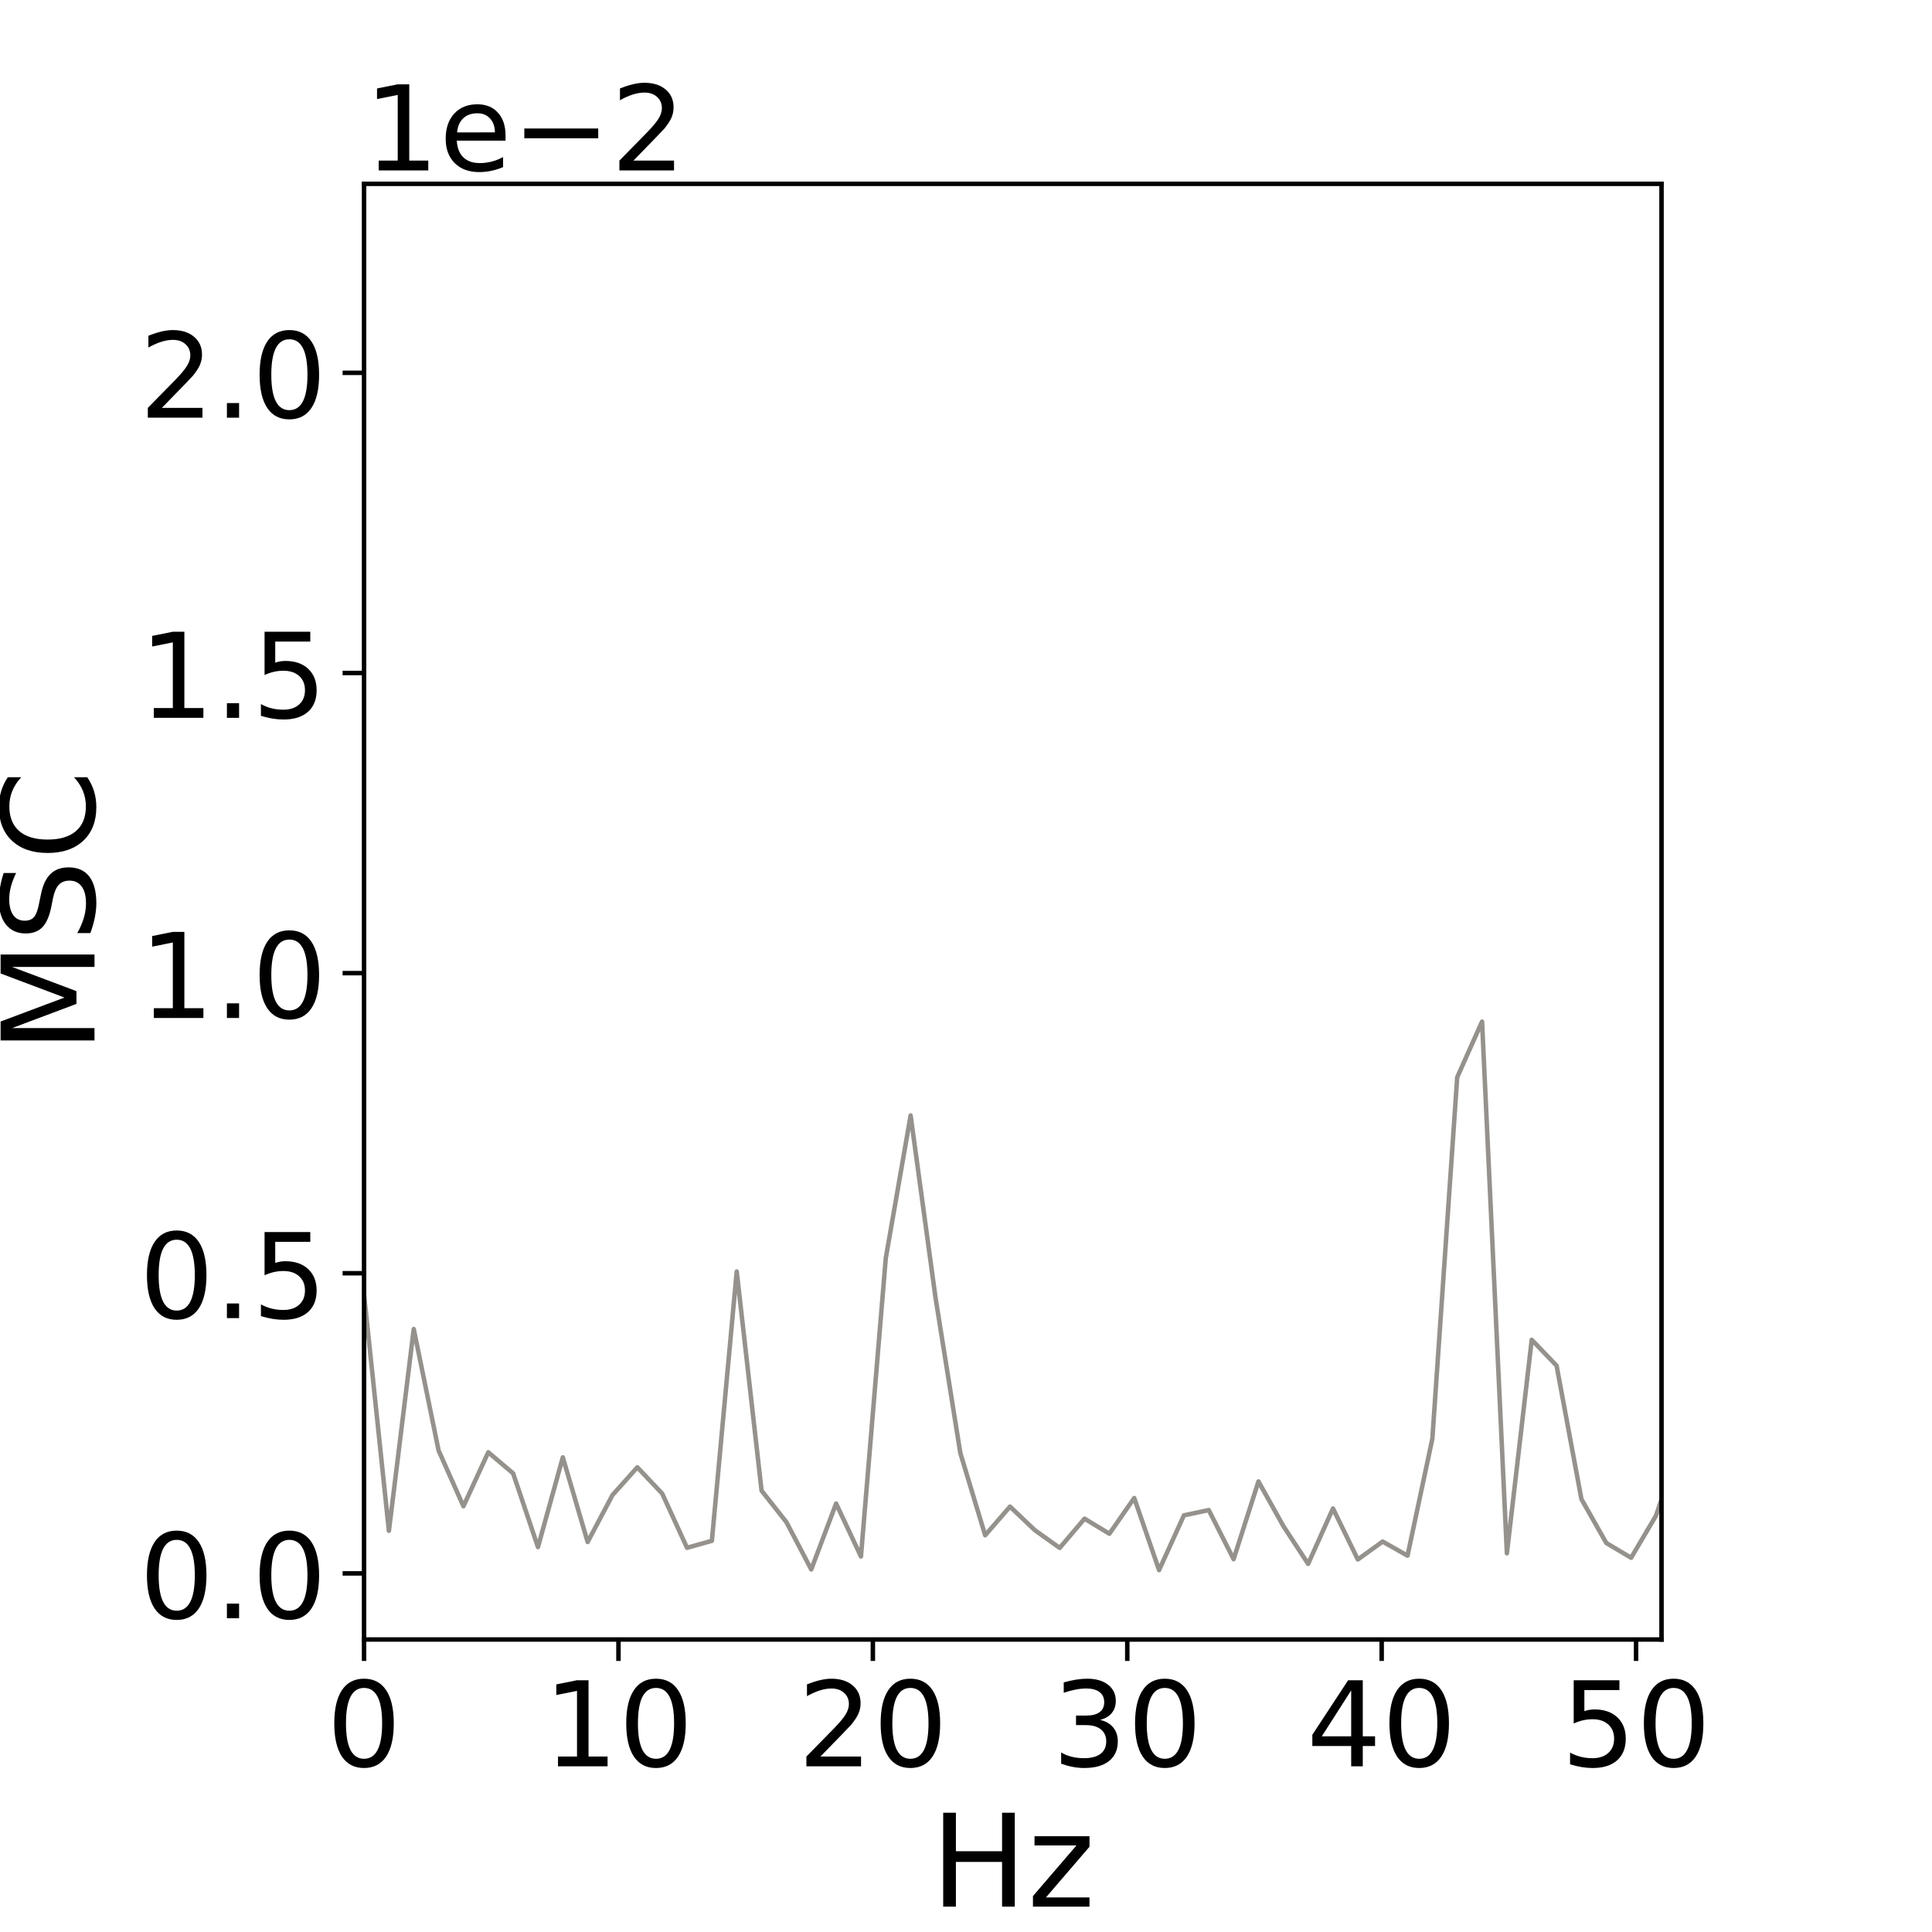
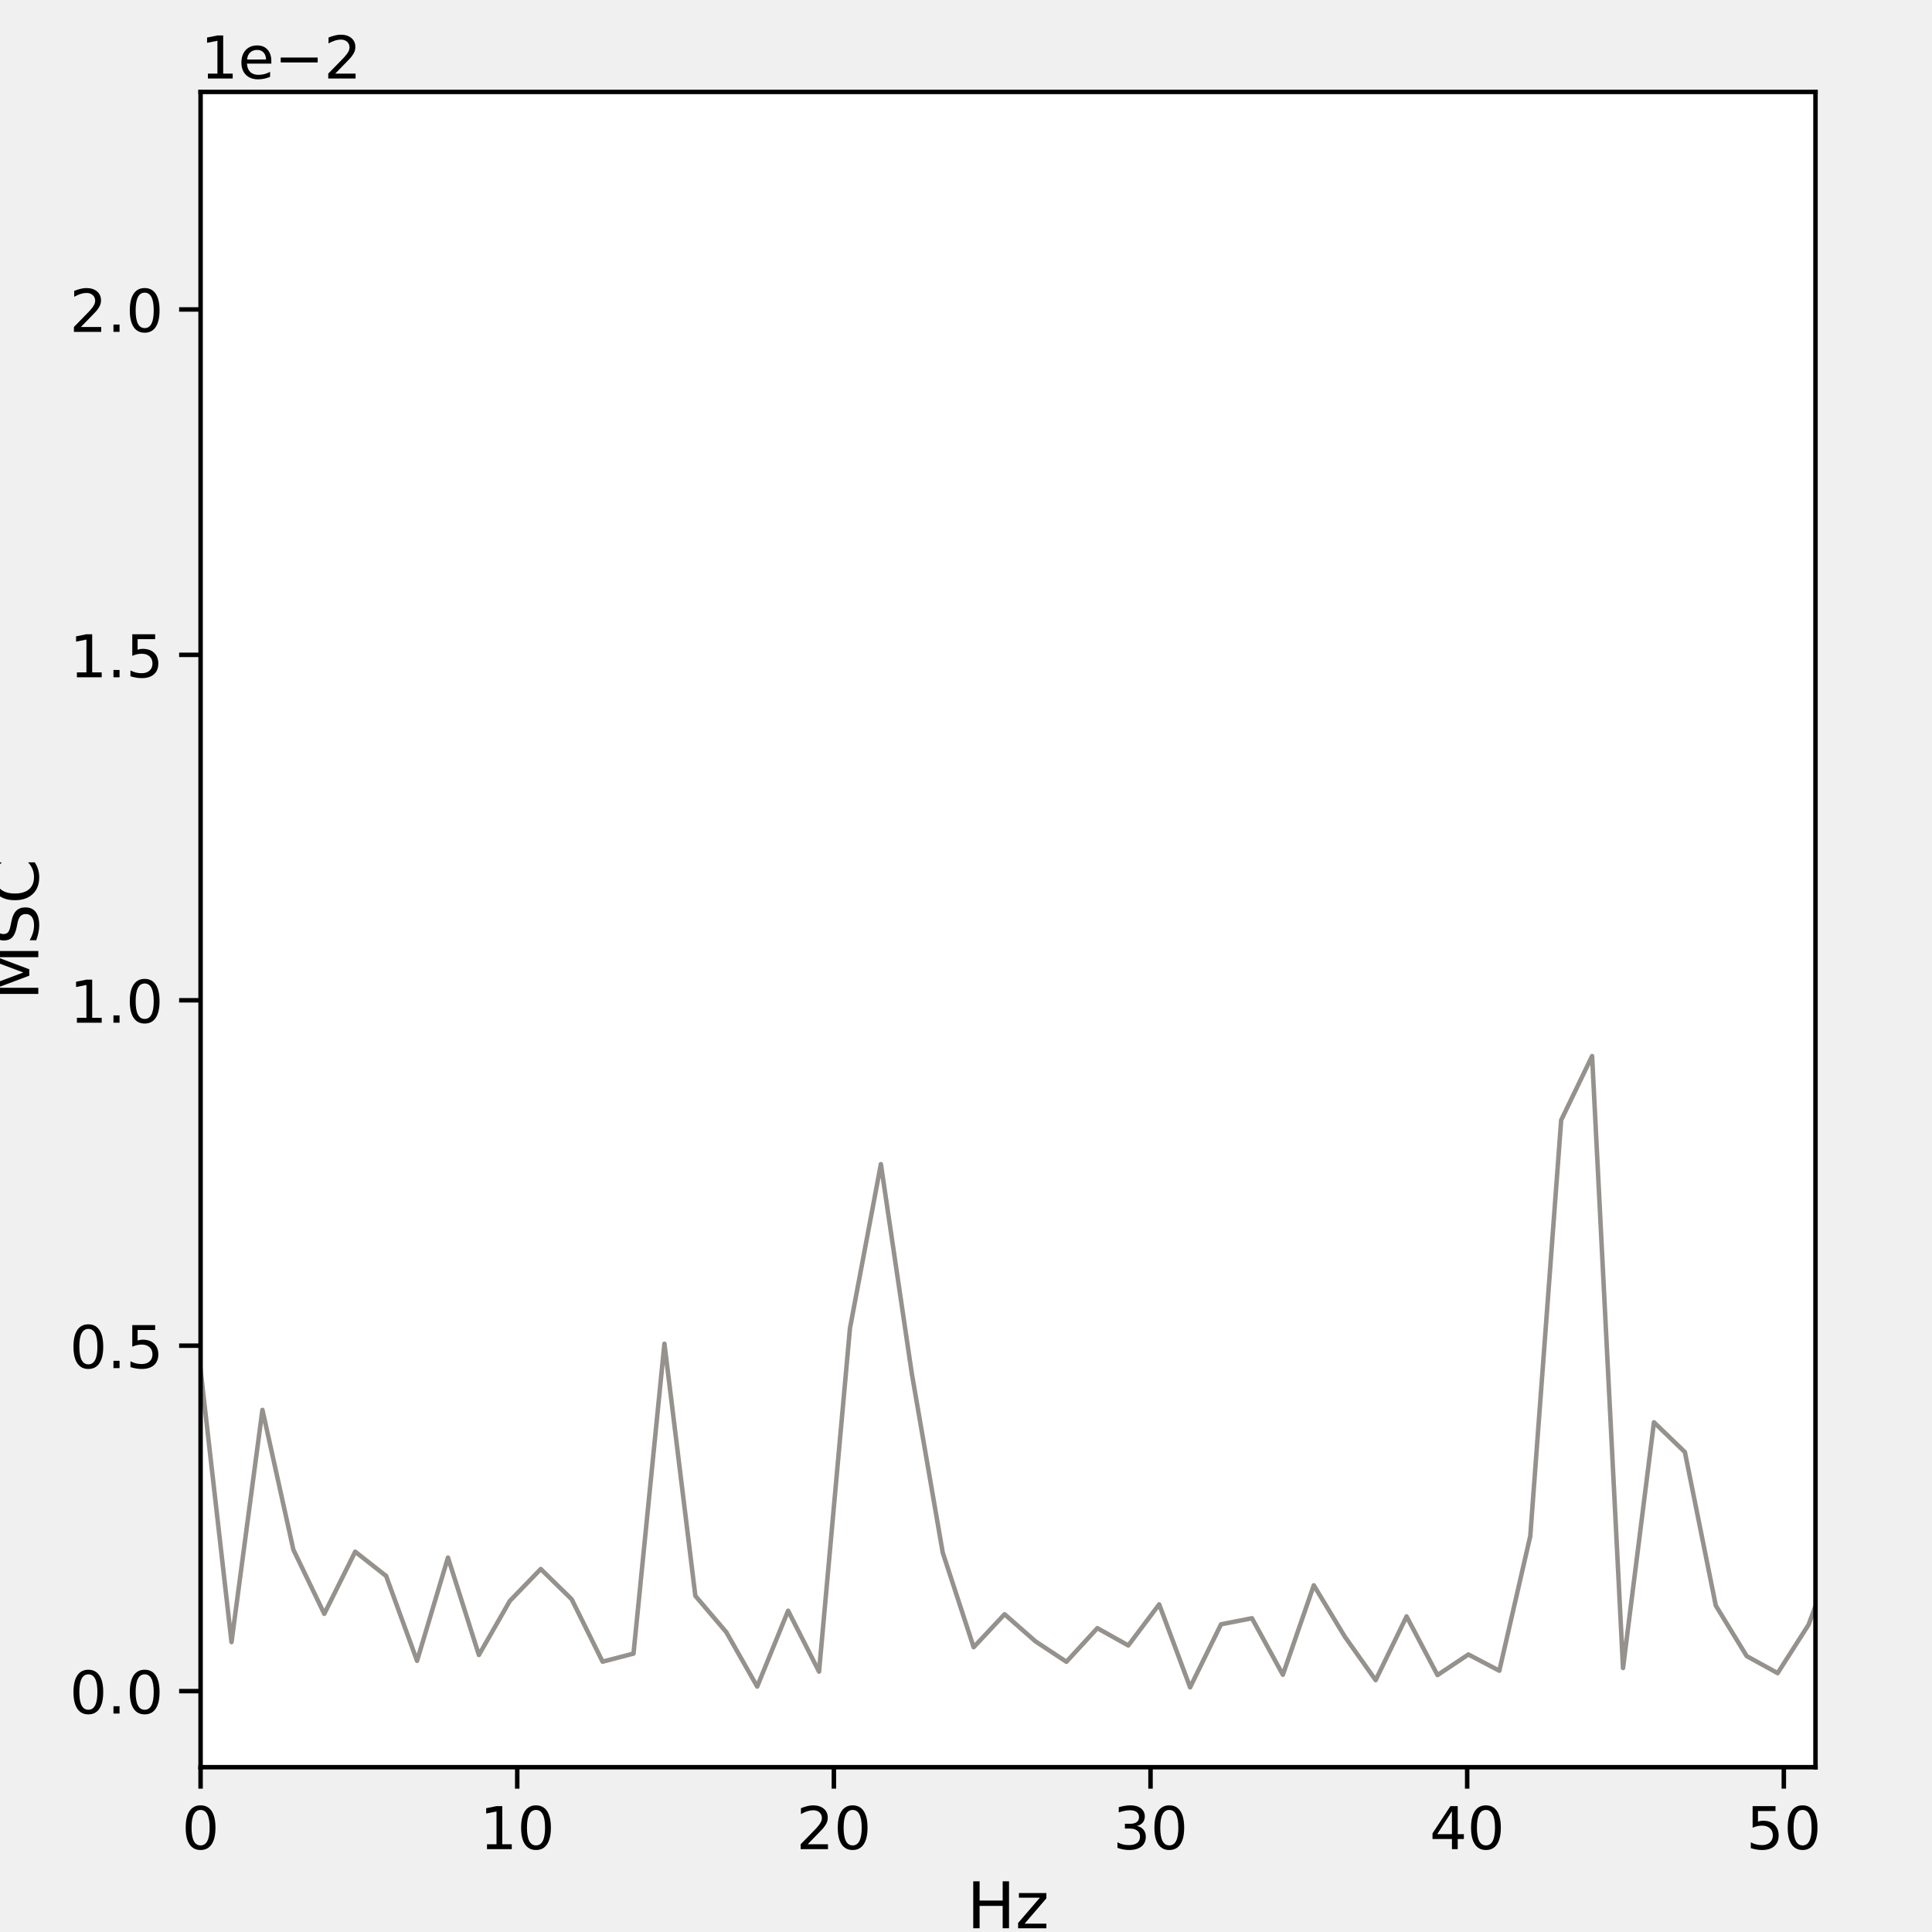
- <svg xmlns="http://www.w3.org/2000/svg" xmlns:xlink="http://www.w3.org/1999/xlink" height="432pt" version="1.1" viewBox="0 0 432 432" width="432pt">
+ <svg xmlns="http://www.w3.org/2000/svg" xmlns:xlink="http://www.w3.org/1999/xlink" width="432pt" height="432pt" viewBox="0 0 432 432" version="1.1">
  <defs>
-     <style type="text/css">
- *{stroke-linecap:butt;stroke-linejoin:round;}
-   </style>
+     <style type="text/css">*{stroke-linejoin: round; stroke-linecap: butt}</style>
  </defs>
  <g id="figure_1">
    <g id="patch_1">
-       <path d="M 0 432  L 432 432  L 432 0  L 0 0  z " style="fill:#ffffff;" />
+       <path d="M 0 432  L 432 432  L 432 0  L 0 0  L 0 432  z " style="fill: none" />
    </g>
    <g id="axes_1">
      <g id="patch_2">
-         <path d="M 81.404 366.596  L 371.521 366.596  L 371.521 41.104  L 81.404 41.104  z " style="fill:#ffffff;" />
+         <path d="M 44.852 395.148  L 405.948 395.148  L 405.948 20.552  L 44.852 20.552  z " style="fill: #ffffff" />
      </g>
      <g id="matplotlib.axis_1">
        <g id="xtick_1">
          <g id="line2d_1">
            <defs>
-               <path d="M 0 0  L 0 4.8  " id="m0f7abead55" style="stroke:#000000;" />
-             </defs>
-             <g>
-               <use style="stroke:#000000;" x="81.404" xlink:href="#m0f7abead55" y="366.596" />
+               <path id="mf3ec5a170c" d="M 0 0  L 0 4.8  " style="stroke: #000000" />
+             </defs>
+             <g>
+               <use xlink:href="#mf3ec5a170c" x="44.852" y="395.148" style="stroke: #000000" />
            </g>
          </g>
          <g id="text_1">
-             <defs>
-               <path d="M 31.781 66.406  Q 24.172 66.406 20.328 58.906  Q 16.5 51.422 16.5 36.375  Q 16.5 21.391 20.328 13.891  Q 24.172 6.391 31.781 6.391  Q 39.453 6.391 43.281 13.891  Q 47.125 21.391 47.125 36.375  Q 47.125 51.422 43.281 58.906  Q 39.453 66.406 31.781 66.406  z M 31.781 74.219  Q 44.047 74.219 50.516 64.516  Q 56.984 54.828 56.984 36.375  Q 56.984 17.969 50.516 8.266  Q 44.047 -1.422 31.781 -1.422  Q 19.531 -1.422 13.062 8.266  Q 6.594 17.969 6.594 36.375  Q 6.594 54.828 13.062 64.516  Q 19.531 74.219 31.781 74.219  z " id="DejaVuSans-48" />
-             </defs>
-             <g transform="translate(73.0055 394.9559)scale(0.264 -0.264)">
-               <use xlink:href="#DejaVuSans-48" />
+             <g transform="translate(40.65275 413.4779)scale(0.132 -0.132)">
+               <defs>
+                 <path id="DejaVuSans-30" d="M 2034 4250  Q 1547 4250 1301 3770  Q 1056 3291 1056 2328  Q 1056 1369 1301 889  Q 1547 409 2034 409  Q 2525 409 2770 889  Q 3016 1369 3016 2328  Q 3016 3291 2770 3770  Q 2525 4250 2034 4250  z M 2034 4750  Q 2819 4750 3233 4129  Q 3647 3509 3647 2328  Q 3647 1150 3233 529  Q 2819 -91 2034 -91  Q 1250 -91 836 529  Q 422 1150 422 2328  Q 422 3509 836 4129  Q 1250 4750 2034 4750  z " transform="scale(0.015625)" />
+               </defs>
+               <use xlink:href="#DejaVuSans-30" />
            </g>
          </g>
        </g>
        <g id="xtick_2">
          <g id="line2d_2">
            <g>
-               <use style="stroke:#000000;" x="138.29" xlink:href="#m0f7abead55" y="366.596" />
+               <use xlink:href="#mf3ec5a170c" x="115.655" y="395.148" style="stroke: #000000" />
            </g>
          </g>
          <g id="text_2">
-             <defs>
-               <path d="M 12.406 8.297  L 28.516 8.297  L 28.516 63.922  L 10.984 60.406  L 10.984 69.391  L 28.422 72.906  L 38.281 72.906  L 38.281 8.297  L 54.391 8.297  L 54.391 0  L 12.406 0  z " id="DejaVuSans-49" />
-             </defs>
-             <g transform="translate(121.4927 394.9559)scale(0.264 -0.264)">
-               <use xlink:href="#DejaVuSans-49" />
-               <use x="63.623" xlink:href="#DejaVuSans-48" />
+             <g transform="translate(107.2566 413.4779)scale(0.132 -0.132)">
+               <defs>
+                 <path id="DejaVuSans-31" d="M 794 531  L 1825 531  L 1825 4091  L 703 3866  L 703 4441  L 1819 4666  L 2450 4666  L 2450 531  L 3481 531  L 3481 0  L 794 0  L 794 531  z " transform="scale(0.015625)" />
+               </defs>
+               <use xlink:href="#DejaVuSans-31" />
+               <use xlink:href="#DejaVuSans-30" x="63.623" />
            </g>
          </g>
        </g>
        <g id="xtick_3">
          <g id="line2d_3">
            <g>
-               <use style="stroke:#000000;" x="195.175" xlink:href="#m0f7abead55" y="366.596" />
+               <use xlink:href="#mf3ec5a170c" x="186.458" y="395.148" style="stroke: #000000" />
            </g>
          </g>
          <g id="text_3">
-             <defs>
-               <path d="M 19.188 8.297  L 53.609 8.297  L 53.609 0  L 7.328 0  L 7.328 8.297  Q 12.938 14.109 22.625 23.891  Q 32.328 33.688 34.812 36.531  Q 39.547 41.844 41.422 45.531  Q 43.312 49.219 43.312 52.781  Q 43.312 58.594 39.234 62.25  Q 35.156 65.922 28.609 65.922  Q 23.969 65.922 18.812 64.312  Q 13.672 62.703 7.812 59.422  L 7.812 69.391  Q 13.766 71.781 18.938 73  Q 24.125 74.219 28.422 74.219  Q 39.75 74.219 46.484 68.547  Q 53.219 62.891 53.219 53.422  Q 53.219 48.922 51.531 44.891  Q 49.859 40.875 45.406 35.406  Q 44.188 33.984 37.641 27.219  Q 31.109 20.453 19.188 8.297  z " id="DejaVuSans-50" />
-             </defs>
-             <g transform="translate(178.3784 394.9559)scale(0.264 -0.264)">
-               <use xlink:href="#DejaVuSans-50" />
-               <use x="63.623" xlink:href="#DejaVuSans-48" />
+             <g transform="translate(178.0598 413.4779)scale(0.132 -0.132)">
+               <defs>
+                 <path id="DejaVuSans-32" d="M 1228 531  L 3431 531  L 3431 0  L 469 0  L 469 531  Q 828 903 1448 1529  Q 2069 2156 2228 2338  Q 2531 2678 2651 2914  Q 2772 3150 2772 3378  Q 2772 3750 2511 3984  Q 2250 4219 1831 4219  Q 1534 4219 1204 4116  Q 875 4013 500 3803  L 500 4441  Q 881 4594 1212 4672  Q 1544 4750 1819 4750  Q 2544 4750 2975 4387  Q 3406 4025 3406 3419  Q 3406 3131 3298 2873  Q 3191 2616 2906 2266  Q 2828 2175 2409 1742  Q 1991 1309 1228 531  z " transform="scale(0.015625)" />
+               </defs>
+               <use xlink:href="#DejaVuSans-32" />
+               <use xlink:href="#DejaVuSans-30" x="63.623" />
            </g>
          </g>
        </g>
        <g id="xtick_4">
          <g id="line2d_4">
            <g>
-               <use style="stroke:#000000;" x="252.061" xlink:href="#m0f7abead55" y="366.596" />
+               <use xlink:href="#mf3ec5a170c" x="257.261" y="395.148" style="stroke: #000000" />
            </g>
          </g>
          <g id="text_4">
-             <defs>
-               <path d="M 40.578 39.312  Q 47.656 37.797 51.625 33  Q 55.609 28.219 55.609 21.188  Q 55.609 10.406 48.188 4.484  Q 40.766 -1.422 27.094 -1.422  Q 22.516 -1.422 17.656 -0.516  Q 12.797 0.391 7.625 2.203  L 7.625 11.719  Q 11.719 9.328 16.594 8.109  Q 21.484 6.891 26.812 6.891  Q 36.078 6.891 40.938 10.547  Q 45.797 14.203 45.797 21.188  Q 45.797 27.641 41.281 31.266  Q 36.766 34.906 28.719 34.906  L 20.219 34.906  L 20.219 43.016  L 29.109 43.016  Q 36.375 43.016 40.234 45.922  Q 44.094 48.828 44.094 54.297  Q 44.094 59.906 40.109 62.906  Q 36.141 65.922 28.719 65.922  Q 24.656 65.922 20.016 65.031  Q 15.375 64.156 9.812 62.312  L 9.812 71.094  Q 15.438 72.656 20.344 73.438  Q 25.25 74.219 29.594 74.219  Q 40.828 74.219 47.359 69.109  Q 53.906 64.016 53.906 55.328  Q 53.906 49.266 50.438 45.094  Q 46.969 40.922 40.578 39.312  z " id="DejaVuSans-51" />
-             </defs>
-             <g transform="translate(235.2641 394.9559)scale(0.264 -0.264)">
-               <use xlink:href="#DejaVuSans-51" />
-               <use x="63.623" xlink:href="#DejaVuSans-48" />
+             <g transform="translate(248.8629 413.4779)scale(0.132 -0.132)">
+               <defs>
+                 <path id="DejaVuSans-33" d="M 2597 2516  Q 3050 2419 3304 2112  Q 3559 1806 3559 1356  Q 3559 666 3084 287  Q 2609 -91 1734 -91  Q 1441 -91 1130 -33  Q 819 25 488 141  L 488 750  Q 750 597 1062 519  Q 1375 441 1716 441  Q 2309 441 2620 675  Q 2931 909 2931 1356  Q 2931 1769 2642 2001  Q 2353 2234 1838 2234  L 1294 2234  L 1294 2753  L 1863 2753  Q 2328 2753 2575 2939  Q 2822 3125 2822 3475  Q 2822 3834 2567 4026  Q 2313 4219 1838 4219  Q 1578 4219 1281 4162  Q 984 4106 628 3988  L 628 4550  Q 988 4650 1302 4700  Q 1616 4750 1894 4750  Q 2613 4750 3031 4423  Q 3450 4097 3450 3541  Q 3450 3153 3228 2886  Q 3006 2619 2597 2516  z " transform="scale(0.015625)" />
+               </defs>
+               <use xlink:href="#DejaVuSans-33" />
+               <use xlink:href="#DejaVuSans-30" x="63.623" />
            </g>
          </g>
        </g>
        <g id="xtick_5">
          <g id="line2d_5">
            <g>
-               <use style="stroke:#000000;" x="308.947" xlink:href="#m0f7abead55" y="366.596" />
+               <use xlink:href="#mf3ec5a170c" x="328.065" y="395.148" style="stroke: #000000" />
            </g>
          </g>
          <g id="text_5">
-             <defs>
-               <path d="M 37.797 64.312  L 12.891 25.391  L 37.797 25.391  z M 35.203 72.906  L 47.609 72.906  L 47.609 25.391  L 58.016 25.391  L 58.016 17.188  L 47.609 17.188  L 47.609 0  L 37.797 0  L 37.797 17.188  L 4.891 17.188  L 4.891 26.703  z " id="DejaVuSans-52" />
-             </defs>
-             <g transform="translate(292.1497 394.9559)scale(0.264 -0.264)">
-               <use xlink:href="#DejaVuSans-52" />
-               <use x="63.623" xlink:href="#DejaVuSans-48" />
+             <g transform="translate(319.666 413.4779)scale(0.132 -0.132)">
+               <defs>
+                 <path id="DejaVuSans-34" d="M 2419 4116  L 825 1625  L 2419 1625  L 2419 4116  z M 2253 4666  L 3047 4666  L 3047 1625  L 3713 1625  L 3713 1100  L 3047 1100  L 3047 0  L 2419 0  L 2419 1100  L 313 1100  L 313 1709  L 2253 4666  z " transform="scale(0.015625)" />
+               </defs>
+               <use xlink:href="#DejaVuSans-34" />
+               <use xlink:href="#DejaVuSans-30" x="63.623" />
            </g>
          </g>
        </g>
        <g id="xtick_6">
          <g id="line2d_6">
            <g>
-               <use style="stroke:#000000;" x="365.832" xlink:href="#m0f7abead55" y="366.596" />
+               <use xlink:href="#mf3ec5a170c" x="398.868" y="395.148" style="stroke: #000000" />
            </g>
          </g>
          <g id="text_6">
-             <defs>
-               <path d="M 10.797 72.906  L 49.516 72.906  L 49.516 64.594  L 19.828 64.594  L 19.828 46.734  Q 21.969 47.469 24.109 47.828  Q 26.266 48.188 28.422 48.188  Q 40.625 48.188 47.75 41.5  Q 54.891 34.812 54.891 23.391  Q 54.891 11.625 47.562 5.094  Q 40.234 -1.422 26.906 -1.422  Q 22.312 -1.422 17.547 -0.641  Q 12.797 0.141 7.719 1.703  L 7.719 11.625  Q 12.109 9.234 16.797 8.062  Q 21.484 6.891 26.703 6.891  Q 35.156 6.891 40.078 11.328  Q 45.016 15.766 45.016 23.391  Q 45.016 31 40.078 35.438  Q 35.156 39.891 26.703 39.891  Q 22.75 39.891 18.812 39.016  Q 14.891 38.141 10.797 36.281  z " id="DejaVuSans-53" />
-             </defs>
-             <g transform="translate(349.0354 394.9559)scale(0.264 -0.264)">
-               <use xlink:href="#DejaVuSans-53" />
-               <use x="63.623" xlink:href="#DejaVuSans-48" />
+             <g transform="translate(390.4692 413.4779)scale(0.132 -0.132)">
+               <defs>
+                 <path id="DejaVuSans-35" d="M 691 4666  L 3169 4666  L 3169 4134  L 1269 4134  L 1269 2991  Q 1406 3038 1543 3061  Q 1681 3084 1819 3084  Q 2600 3084 3056 2656  Q 3513 2228 3513 1497  Q 3513 744 3044 326  Q 2575 -91 1722 -91  Q 1428 -91 1123 -41  Q 819 9 494 109  L 494 744  Q 775 591 1075 516  Q 1375 441 1709 441  Q 2250 441 2565 725  Q 2881 1009 2881 1497  Q 2881 1984 2565 2268  Q 2250 2553 1709 2553  Q 1456 2553 1204 2497  Q 953 2441 691 2322  L 691 4666  z " transform="scale(0.015625)" />
+               </defs>
+               <use xlink:href="#DejaVuSans-35" />
+               <use xlink:href="#DejaVuSans-30" x="63.623" />
            </g>
          </g>
        </g>
        <g id="text_7">
-           <defs>
-             <path d="M 9.812 72.906  L 19.672 72.906  L 19.672 43.016  L 55.516 43.016  L 55.516 72.906  L 65.375 72.906  L 65.375 0  L 55.516 0  L 55.516 34.719  L 19.672 34.719  L 19.672 0  L 9.812 0  z " id="DejaVuSans-72" />
-             <path d="M 5.516 54.688  L 48.188 54.688  L 48.188 46.484  L 14.406 7.172  L 48.188 7.172  L 48.188 0  L 4.297 0  L 4.297 8.203  L 38.094 47.516  L 5.516 47.516  z " id="DejaVuSans-122" />
-           </defs>
-           <g transform="translate(208.0755 426.3297)scale(0.288 -0.288)">
-             <use xlink:href="#DejaVuSans-72" />
-             <use x="75.195" xlink:href="#DejaVuSans-122" />
+           <g transform="translate(216.2065 431.1649)scale(0.144 -0.144)">
+             <defs>
+               <path id="DejaVuSans-48" d="M 628 4666  L 1259 4666  L 1259 2753  L 3553 2753  L 3553 4666  L 4184 4666  L 4184 0  L 3553 0  L 3553 2222  L 1259 2222  L 1259 0  L 628 0  L 628 4666  z " transform="scale(0.015625)" />
+               <path id="DejaVuSans-7a" d="M 353 3500  L 3084 3500  L 3084 2975  L 922 459  L 3084 459  L 3084 0  L 275 0  L 275 525  L 2438 3041  L 353 3041  L 353 3500  z " transform="scale(0.015625)" />
+             </defs>
+             <use xlink:href="#DejaVuSans-48" />
+             <use xlink:href="#DejaVuSans-7a" x="75.195" />
          </g>
        </g>
      </g>
      <g id="matplotlib.axis_2">
        <g id="ytick_1">
          <g id="line2d_7">
            <defs>
-               <path d="M 0 0  L -4.8 0  " id="m8a3ae2db77" style="stroke:#000000;" />
-             </defs>
-             <g>
-               <use style="stroke:#000000;" x="81.404" xlink:href="#m8a3ae2db77" y="351.815" />
+               <path id="mbd25e2d3d7" d="M 0 0  L -4.8 0  " style="stroke: #000000" />
+             </defs>
+             <g>
+               <use xlink:href="#mbd25e2d3d7" x="44.852" y="378.137" style="stroke: #000000" />
            </g>
          </g>
          <g id="text_8">
-             <defs>
-               <path d="M 10.688 12.406  L 21 12.406  L 21 0  L 10.688 0  z " id="DejaVuSans-46" />
-             </defs>
-             <g transform="translate(31.11975 361.8452)scale(0.264 -0.264)">
-               <use xlink:href="#DejaVuSans-48" />
-               <use x="63.623" xlink:href="#DejaVuSans-46" />
-               <use x="95.41" xlink:href="#DejaVuSans-48" />
+             <g transform="translate(15.55987 383.1524)scale(0.132 -0.132)">
+               <defs>
+                 <path id="DejaVuSans-2e" d="M 684 794  L 1344 794  L 1344 0  L 684 0  L 684 794  z " transform="scale(0.015625)" />
+               </defs>
+               <use xlink:href="#DejaVuSans-30" />
+               <use xlink:href="#DejaVuSans-2e" x="63.623" />
+               <use xlink:href="#DejaVuSans-30" x="95.41" />
            </g>
          </g>
        </g>
        <g id="ytick_2">
          <g id="line2d_8">
            <g>
-               <use style="stroke:#000000;" x="81.404" xlink:href="#m8a3ae2db77" y="284.703" />
+               <use xlink:href="#mbd25e2d3d7" x="44.852" y="300.901" style="stroke: #000000" />
            </g>
          </g>
          <g id="text_9">
-             <g transform="translate(31.11975 294.7333)scale(0.264 -0.264)">
-               <use xlink:href="#DejaVuSans-48" />
-               <use x="63.623" xlink:href="#DejaVuSans-46" />
-               <use x="95.41" xlink:href="#DejaVuSans-53" />
+             <g transform="translate(15.55987 305.916)scale(0.132 -0.132)">
+               <use xlink:href="#DejaVuSans-30" />
+               <use xlink:href="#DejaVuSans-2e" x="63.623" />
+               <use xlink:href="#DejaVuSans-35" x="95.41" />
            </g>
          </g>
        </g>
        <g id="ytick_3">
          <g id="line2d_9">
            <g>
-               <use style="stroke:#000000;" x="81.404" xlink:href="#m8a3ae2db77" y="217.592" />
+               <use xlink:href="#mbd25e2d3d7" x="44.852" y="223.665" style="stroke: #000000" />
            </g>
          </g>
          <g id="text_10">
-             <g transform="translate(31.11975 227.6215)scale(0.264 -0.264)">
-               <use xlink:href="#DejaVuSans-49" />
-               <use x="63.623" xlink:href="#DejaVuSans-46" />
-               <use x="95.41" xlink:href="#DejaVuSans-48" />
+             <g transform="translate(15.55987 228.6796)scale(0.132 -0.132)">
+               <use xlink:href="#DejaVuSans-31" />
+               <use xlink:href="#DejaVuSans-2e" x="63.623" />
+               <use xlink:href="#DejaVuSans-30" x="95.41" />
            </g>
          </g>
        </g>
        <g id="ytick_4">
          <g id="line2d_10">
            <g>
-               <use style="stroke:#000000;" x="81.404" xlink:href="#m8a3ae2db77" y="150.48" />
+               <use xlink:href="#mbd25e2d3d7" x="44.852" y="146.428" style="stroke: #000000" />
            </g>
          </g>
          <g id="text_11">
-             <g transform="translate(31.11975 160.5097)scale(0.264 -0.264)">
-               <use xlink:href="#DejaVuSans-49" />
-               <use x="63.623" xlink:href="#DejaVuSans-46" />
-               <use x="95.41" xlink:href="#DejaVuSans-53" />
+             <g transform="translate(15.55987 151.4432)scale(0.132 -0.132)">
+               <use xlink:href="#DejaVuSans-31" />
+               <use xlink:href="#DejaVuSans-2e" x="63.623" />
+               <use xlink:href="#DejaVuSans-35" x="95.41" />
            </g>
          </g>
        </g>
        <g id="ytick_5">
          <g id="line2d_11">
            <g>
-               <use style="stroke:#000000;" x="81.404" xlink:href="#m8a3ae2db77" y="83.368" />
+               <use xlink:href="#mbd25e2d3d7" x="44.852" y="69.192" style="stroke: #000000" />
            </g>
          </g>
          <g id="text_12">
-             <g transform="translate(31.11975 93.39781)scale(0.264 -0.264)">
-               <use xlink:href="#DejaVuSans-50" />
-               <use x="63.623" xlink:href="#DejaVuSans-46" />
-               <use x="95.41" xlink:href="#DejaVuSans-48" />
+             <g transform="translate(15.55987 74.2068)scale(0.132 -0.132)">
+               <use xlink:href="#DejaVuSans-32" />
+               <use xlink:href="#DejaVuSans-2e" x="63.623" />
+               <use xlink:href="#DejaVuSans-30" x="95.41" />
            </g>
          </g>
        </g>
        <g id="text_13">
-           <defs>
-             <path d="M 9.812 72.906  L 24.516 72.906  L 43.109 23.297  L 61.812 72.906  L 76.516 72.906  L 76.516 0  L 66.891 0  L 66.891 64.016  L 48.094 14.016  L 38.188 14.016  L 19.391 64.016  L 19.391 0  L 9.812 0  z " id="DejaVuSans-77" />
-             <path d="M 53.516 70.516  L 53.516 60.891  Q 47.906 63.578 42.922 64.891  Q 37.938 66.219 33.297 66.219  Q 25.25 66.219 20.875 63.094  Q 16.5 59.969 16.5 54.203  Q 16.5 49.359 19.406 46.891  Q 22.312 44.438 30.422 42.922  L 36.375 41.703  Q 47.406 39.594 52.656 34.297  Q 57.906 29 57.906 20.125  Q 57.906 9.516 50.797 4.047  Q 43.703 -1.422 29.984 -1.422  Q 24.812 -1.422 18.969 -0.25  Q 13.141 0.922 6.891 3.219  L 6.891 13.375  Q 12.891 10.016 18.656 8.297  Q 24.422 6.594 29.984 6.594  Q 38.422 6.594 43.016 9.906  Q 47.609 13.234 47.609 19.391  Q 47.609 24.75 44.312 27.781  Q 41.016 30.812 33.5 32.328  L 27.484 33.5  Q 16.453 35.688 11.516 40.375  Q 6.594 45.062 6.594 53.422  Q 6.594 63.094 13.406 68.656  Q 20.219 74.219 32.172 74.219  Q 37.312 74.219 42.625 73.281  Q 47.953 72.359 53.516 70.516  z " id="DejaVuSans-83" />
-             <path d="M 64.406 67.281  L 64.406 56.891  Q 59.422 61.531 53.781 63.812  Q 48.141 66.109 41.797 66.109  Q 29.297 66.109 22.656 58.469  Q 16.016 50.828 16.016 36.375  Q 16.016 21.969 22.656 14.328  Q 29.297 6.688 41.797 6.688  Q 48.141 6.688 53.781 8.984  Q 59.422 11.281 64.406 15.922  L 64.406 5.609  Q 59.234 2.094 53.438 0.328  Q 47.656 -1.422 41.219 -1.422  Q 24.656 -1.422 15.125 8.703  Q 5.609 18.844 5.609 36.375  Q 5.609 53.953 15.125 64.078  Q 24.656 74.219 41.219 74.219  Q 47.75 74.219 53.531 72.484  Q 59.328 70.75 64.406 67.281  z " id="DejaVuSans-67" />
-           </defs>
-           <g transform="translate(21.13025 235.4715)rotate(-90)scale(0.288 -0.288)">
-             <use xlink:href="#DejaVuSans-77" />
-             <use x="86.279" xlink:href="#DejaVuSans-83" />
-             <use x="149.756" xlink:href="#DejaVuSans-67" />
+           <g transform="translate(8.565125 223.6608)rotate(-90)scale(0.144 -0.144)">
+             <defs>
+               <path id="DejaVuSans-4d" d="M 628 4666  L 1569 4666  L 2759 1491  L 3956 4666  L 4897 4666  L 4897 0  L 4281 0  L 4281 4097  L 3078 897  L 2444 897  L 1241 4097  L 1241 0  L 628 0  L 628 4666  z " transform="scale(0.015625)" />
+               <path id="DejaVuSans-53" d="M 3425 4513  L 3425 3897  Q 3066 4069 2747 4153  Q 2428 4238 2131 4238  Q 1616 4238 1336 4038  Q 1056 3838 1056 3469  Q 1056 3159 1242 3001  Q 1428 2844 1947 2747  L 2328 2669  Q 3034 2534 3370 2195  Q 3706 1856 3706 1288  Q 3706 609 3251 259  Q 2797 -91 1919 -91  Q 1588 -91 1214 -16  Q 841 59 441 206  L 441 856  Q 825 641 1194 531  Q 1563 422 1919 422  Q 2459 422 2753 634  Q 3047 847 3047 1241  Q 3047 1584 2836 1778  Q 2625 1972 2144 2069  L 1759 2144  Q 1053 2284 737 2584  Q 422 2884 422 3419  Q 422 4038 858 4394  Q 1294 4750 2059 4750  Q 2388 4750 2728 4690  Q 3069 4631 3425 4513  z " transform="scale(0.015625)" />
+               <path id="DejaVuSans-43" d="M 4122 4306  L 4122 3641  Q 3803 3938 3442 4084  Q 3081 4231 2675 4231  Q 1875 4231 1450 3742  Q 1025 3253 1025 2328  Q 1025 1406 1450 917  Q 1875 428 2675 428  Q 3081 428 3442 575  Q 3803 722 4122 1019  L 4122 359  Q 3791 134 3420 21  Q 3050 -91 2638 -91  Q 1578 -91 968 557  Q 359 1206 359 2328  Q 359 3453 968 4101  Q 1578 4750 2638 4750  Q 3056 4750 3426 4639  Q 3797 4528 4122 4306  z " transform="scale(0.015625)" />
+             </defs>
+             <use xlink:href="#DejaVuSans-4d" />
+             <use xlink:href="#DejaVuSans-53" x="86.279" />
+             <use xlink:href="#DejaVuSans-43" x="149.756" />
          </g>
        </g>
        <g id="text_14">
-           <defs>
-             <path d="M 56.203 29.594  L 56.203 25.203  L 14.891 25.203  Q 15.484 15.922 20.484 11.062  Q 25.484 6.203 34.422 6.203  Q 39.594 6.203 44.453 7.469  Q 49.312 8.734 54.109 11.281  L 54.109 2.781  Q 49.266 0.734 44.188 -0.344  Q 39.109 -1.422 33.891 -1.422  Q 20.797 -1.422 13.156 6.188  Q 5.516 13.812 5.516 26.812  Q 5.516 40.234 12.766 48.109  Q 20.016 56 32.328 56  Q 43.359 56 49.781 48.891  Q 56.203 41.797 56.203 29.594  z M 47.219 32.234  Q 47.125 39.594 43.094 43.984  Q 39.062 48.391 32.422 48.391  Q 24.906 48.391 20.391 44.141  Q 15.875 39.891 15.188 32.172  z " id="DejaVuSans-101" />
-             <path d="M 10.594 35.5  L 73.188 35.5  L 73.188 27.203  L 10.594 27.203  z " id="DejaVuSans-8722" />
-           </defs>
-           <g transform="translate(81.404 38.104)scale(0.264 -0.264)">
-             <use xlink:href="#DejaVuSans-49" />
-             <use x="63.623" xlink:href="#DejaVuSans-101" />
-             <use x="125.146" xlink:href="#DejaVuSans-8722" />
-             <use x="208.936" xlink:href="#DejaVuSans-50" />
+           <g transform="translate(44.852 17.552)scale(0.132 -0.132)">
+             <defs>
+               <path id="DejaVuSans-65" d="M 3597 1894  L 3597 1613  L 953 1613  Q 991 1019 1311 708  Q 1631 397 2203 397  Q 2534 397 2845 478  Q 3156 559 3463 722  L 3463 178  Q 3153 47 2828 -22  Q 2503 -91 2169 -91  Q 1331 -91 842 396  Q 353 884 353 1716  Q 353 2575 817 3079  Q 1281 3584 2069 3584  Q 2775 3584 3186 3129  Q 3597 2675 3597 1894  z M 3022 2063  Q 3016 2534 2758 2815  Q 2500 3097 2075 3097  Q 1594 3097 1305 2825  Q 1016 2553 972 2059  L 3022 2063  z " transform="scale(0.015625)" />
+               <path id="DejaVuSans-2212" d="M 678 2272  L 4684 2272  L 4684 1741  L 678 1741  L 678 2272  z " transform="scale(0.015625)" />
+             </defs>
+             <use xlink:href="#DejaVuSans-31" />
+             <use xlink:href="#DejaVuSans-65" x="63.623" />
+             <use xlink:href="#DejaVuSans-2212" x="125.146" />
+             <use xlink:href="#DejaVuSans-32" x="208.936" />
          </g>
        </g>
      </g>
      <g id="line2d_12">
-         <path clip-path="url(#p1da199efbb)" d="M 81.404 289.458  L 86.959 342.293  L 92.514 297.178  L 98.07 324.33  L 103.625 336.801  L 109.18 324.729  L 114.735 329.448  L 120.291 345.932  L 125.846 325.868  L 131.401 344.794  L 136.956 334.297  L 142.512 328.093  L 148.067 333.965  L 153.622 346.094  L 159.177 344.528  L 164.733 284.323  L 170.288 333.31  L 175.843 340.355  L 181.398 350.933  L 186.954 336.198  L 192.509 348.03  L 198.064 281.312  L 203.619 249.427  L 209.175 290.111  L 214.73 324.902  L 220.285 343.287  L 225.84 336.882  L 231.396 342.153  L 236.951 346.114  L 242.506 339.584  L 248.061 342.945  L 253.617 334.961  L 259.172 351.079  L 264.727 338.835  L 270.282 337.66  L 275.837 348.635  L 281.393 331.259  L 286.948 341.209  L 292.503 349.685  L 298.058 337.299  L 303.614 348.7  L 309.169 344.698  L 314.724 347.852  L 320.279 321.699  L 325.835 240.879  L 331.39 228.431  L 336.945 347.323  L 342.5 299.585  L 348.056 305.367  L 353.611 335.204  L 359.166 345.012  L 364.721 348.319  L 370.277 338.917  L 375.832 322.714  " style="fill:none;stroke:#95918c;stroke-linecap:square;" />
+         <path d="M 44.852 306.373  L 51.766 367.178  L 58.681 315.257  L 65.595 346.506  L 72.509 360.858  L 79.424 346.965  L 86.338 352.396  L 93.253 371.366  L 100.167 348.275  L 107.081 370.057  L 113.996 357.976  L 120.91 350.836  L 127.824 357.594  L 134.739 371.553  L 141.653 369.75  L 148.568 300.463  L 155.482 356.84  L 162.396 364.949  L 169.311 377.122  L 176.225 360.164  L 183.139 373.781  L 190.054 296.998  L 196.968 260.303  L 203.882 307.124  L 210.797 347.164  L 217.711 368.323  L 224.626 360.951  L 231.54 367.018  L 238.454 371.576  L 245.369 364.061  L 252.283 367.929  L 259.197 358.74  L 266.112 377.291  L 273.026 363.199  L 279.941 361.847  L 286.855 374.477  L 293.769 354.48  L 300.684 365.931  L 307.598 375.686  L 314.512 361.432  L 321.427 374.553  L 328.341 369.946  L 335.255 373.576  L 342.17 343.478  L 349.084 250.465  L 355.999 236.139  L 362.913 372.968  L 369.827 318.027  L 376.742 324.682  L 383.656 359.02  L 390.57 370.307  L 397.485 374.114  L 404.399 363.293  L 411.314 344.646  " clip-path="url(#p1971b03a89)" style="fill: none; stroke: #95918c; stroke-linecap: square" />
      </g>
      <g id="patch_3">
-         <path d="M 81.404 366.596  L 81.404 41.104  " style="fill:none;stroke:#000000;stroke-linecap:square;stroke-linejoin:miter;" />
+         <path d="M 44.852 395.148  L 44.852 20.552  " style="fill: none; stroke: #000000; stroke-linejoin: miter; stroke-linecap: square" />
      </g>
      <g id="patch_4">
-         <path d="M 371.521 366.596  L 371.521 41.104  " style="fill:none;stroke:#000000;stroke-linecap:square;stroke-linejoin:miter;" />
+         <path d="M 405.948 395.148  L 405.948 20.552  " style="fill: none; stroke: #000000; stroke-linejoin: miter; stroke-linecap: square" />
      </g>
      <g id="patch_5">
-         <path d="M 81.404 366.596  L 371.521 366.596  " style="fill:none;stroke:#000000;stroke-linecap:square;stroke-linejoin:miter;" />
+         <path d="M 44.852 395.148  L 405.948 395.148  " style="fill: none; stroke: #000000; stroke-linejoin: miter; stroke-linecap: square" />
      </g>
      <g id="patch_6">
-         <path d="M 81.404 41.104  L 371.521 41.104  " style="fill:none;stroke:#000000;stroke-linecap:square;stroke-linejoin:miter;" />
+         <path d="M 44.852 20.552  L 405.948 20.552  " style="fill: none; stroke: #000000; stroke-linejoin: miter; stroke-linecap: square" />
      </g>
    </g>
  </g>
  <defs>
-     <clipPath id="p1da199efbb">
-       <rect height="325.492" width="290.117" x="81.404" y="41.104" />
+     <clipPath id="p1971b03a89">
+       <rect x="44.852" y="20.552" width="361.096" height="374.596" />
    </clipPath>
  </defs>
</svg>
